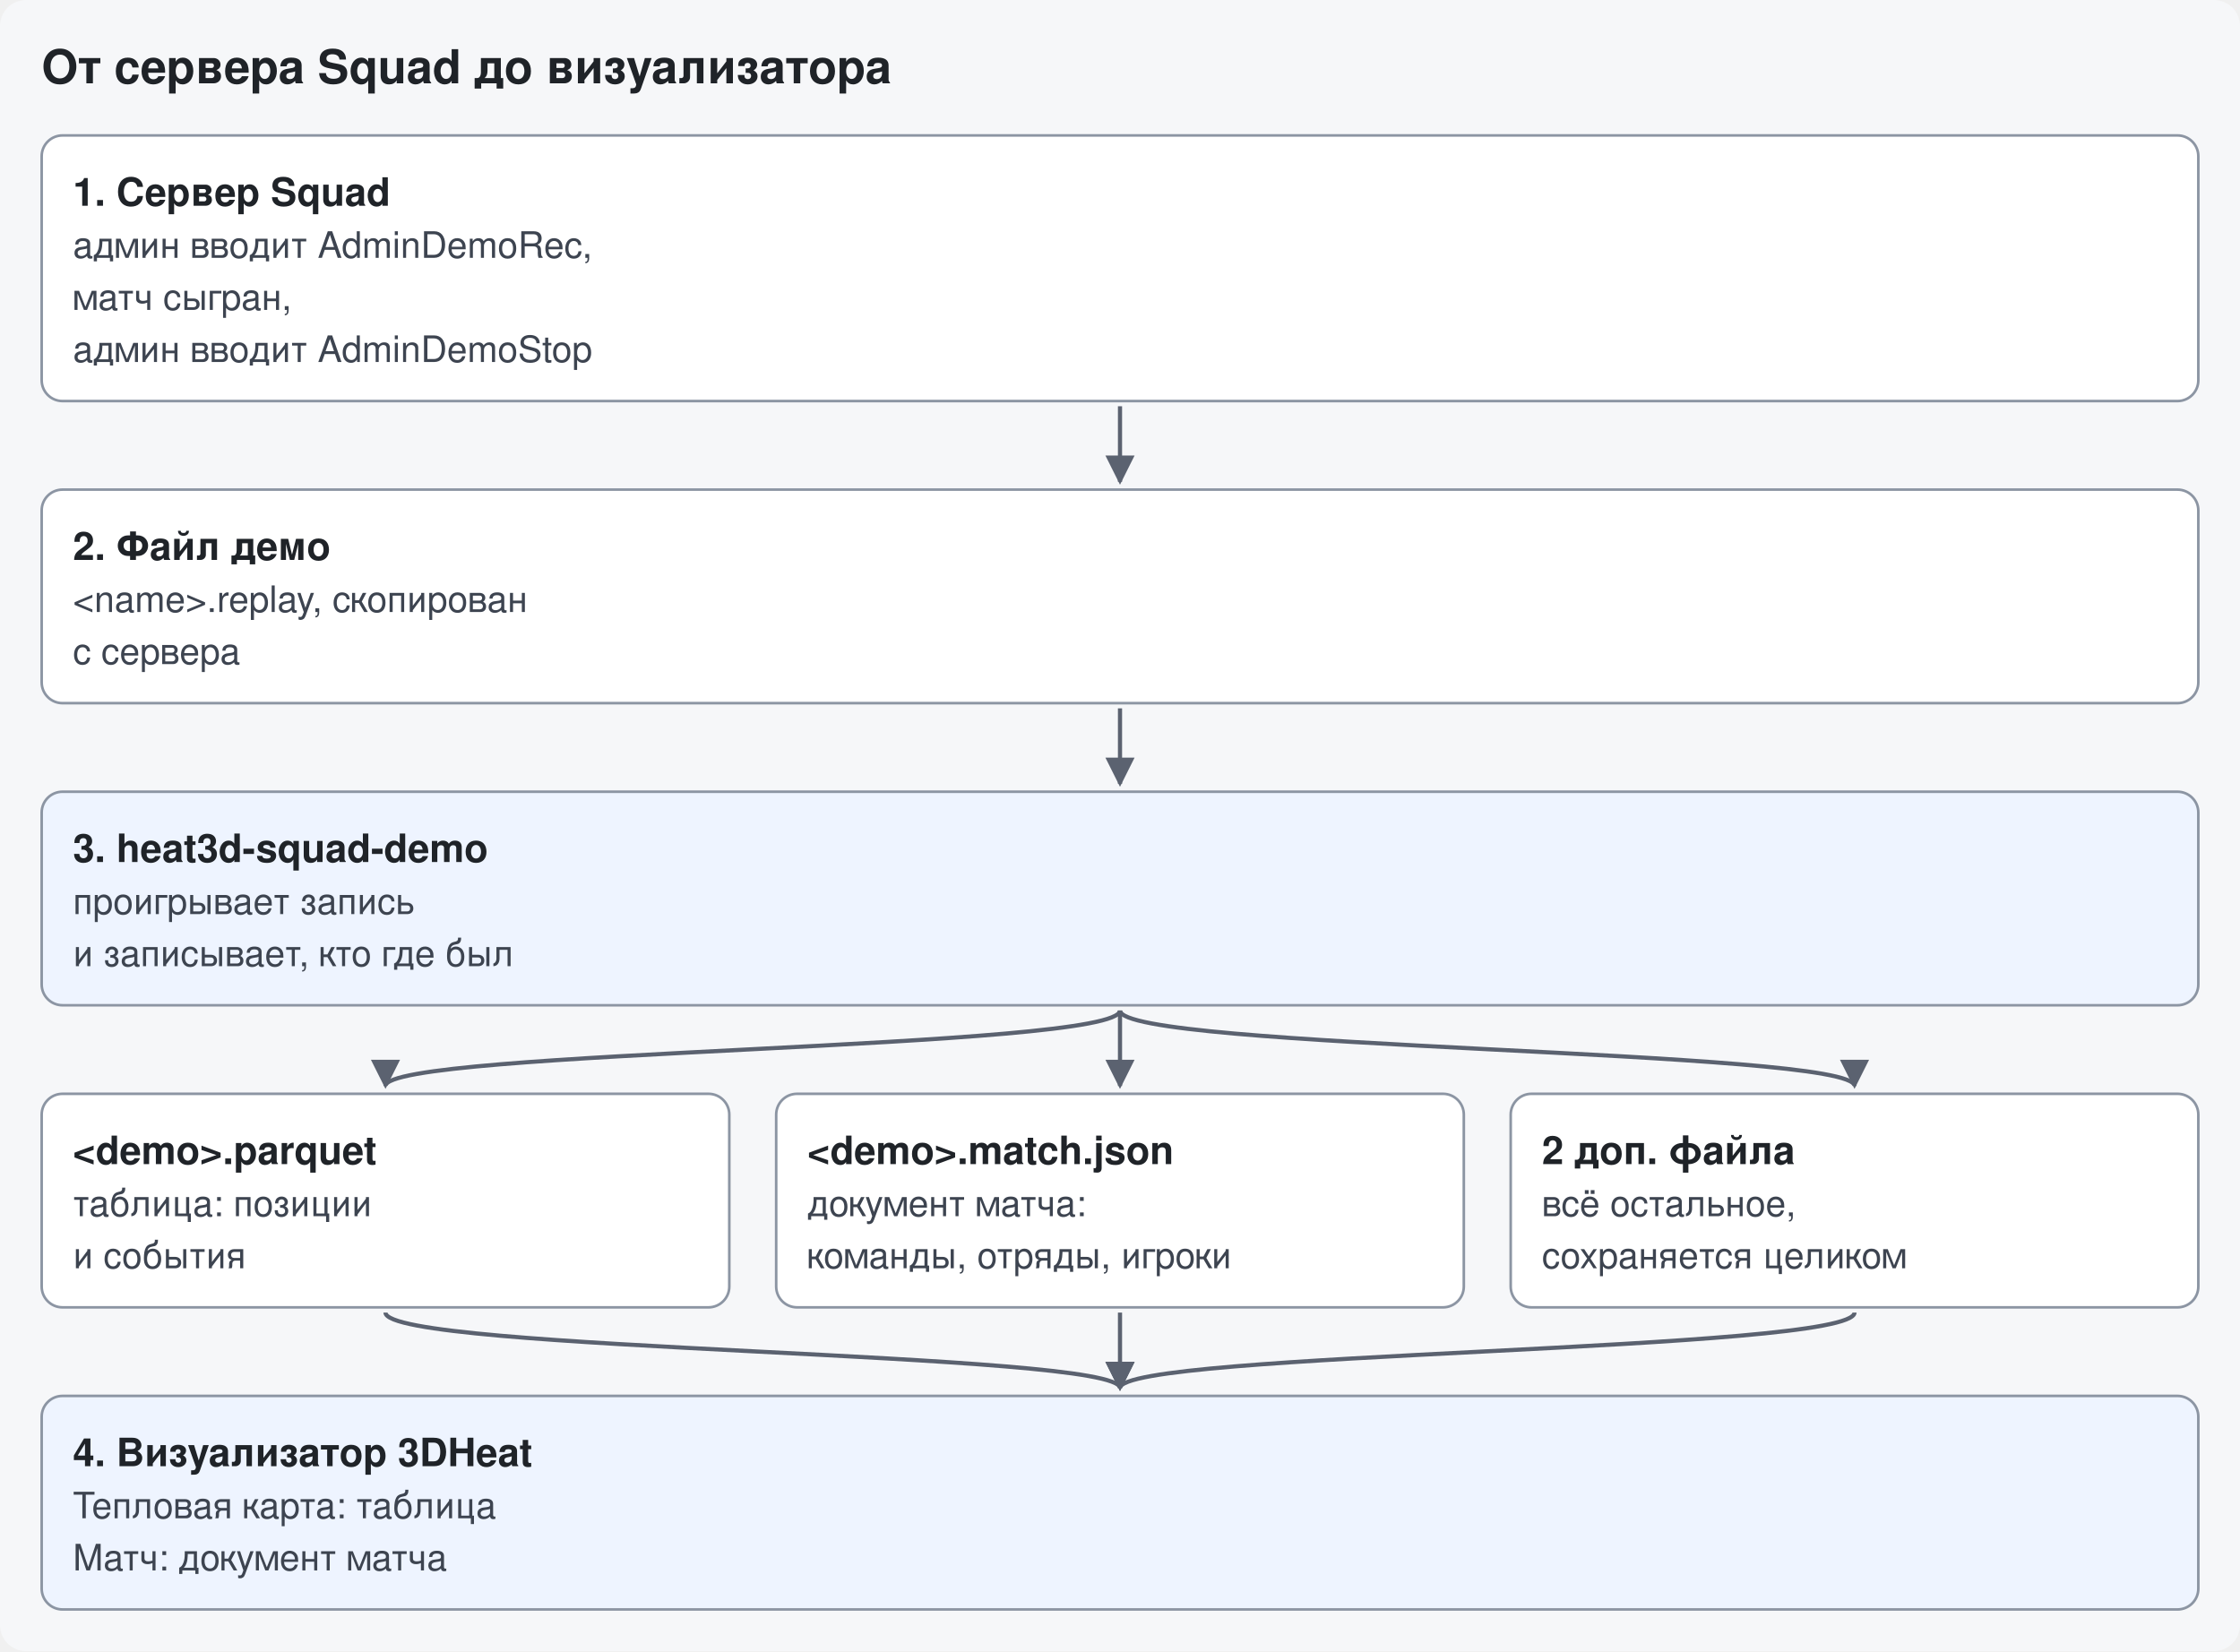
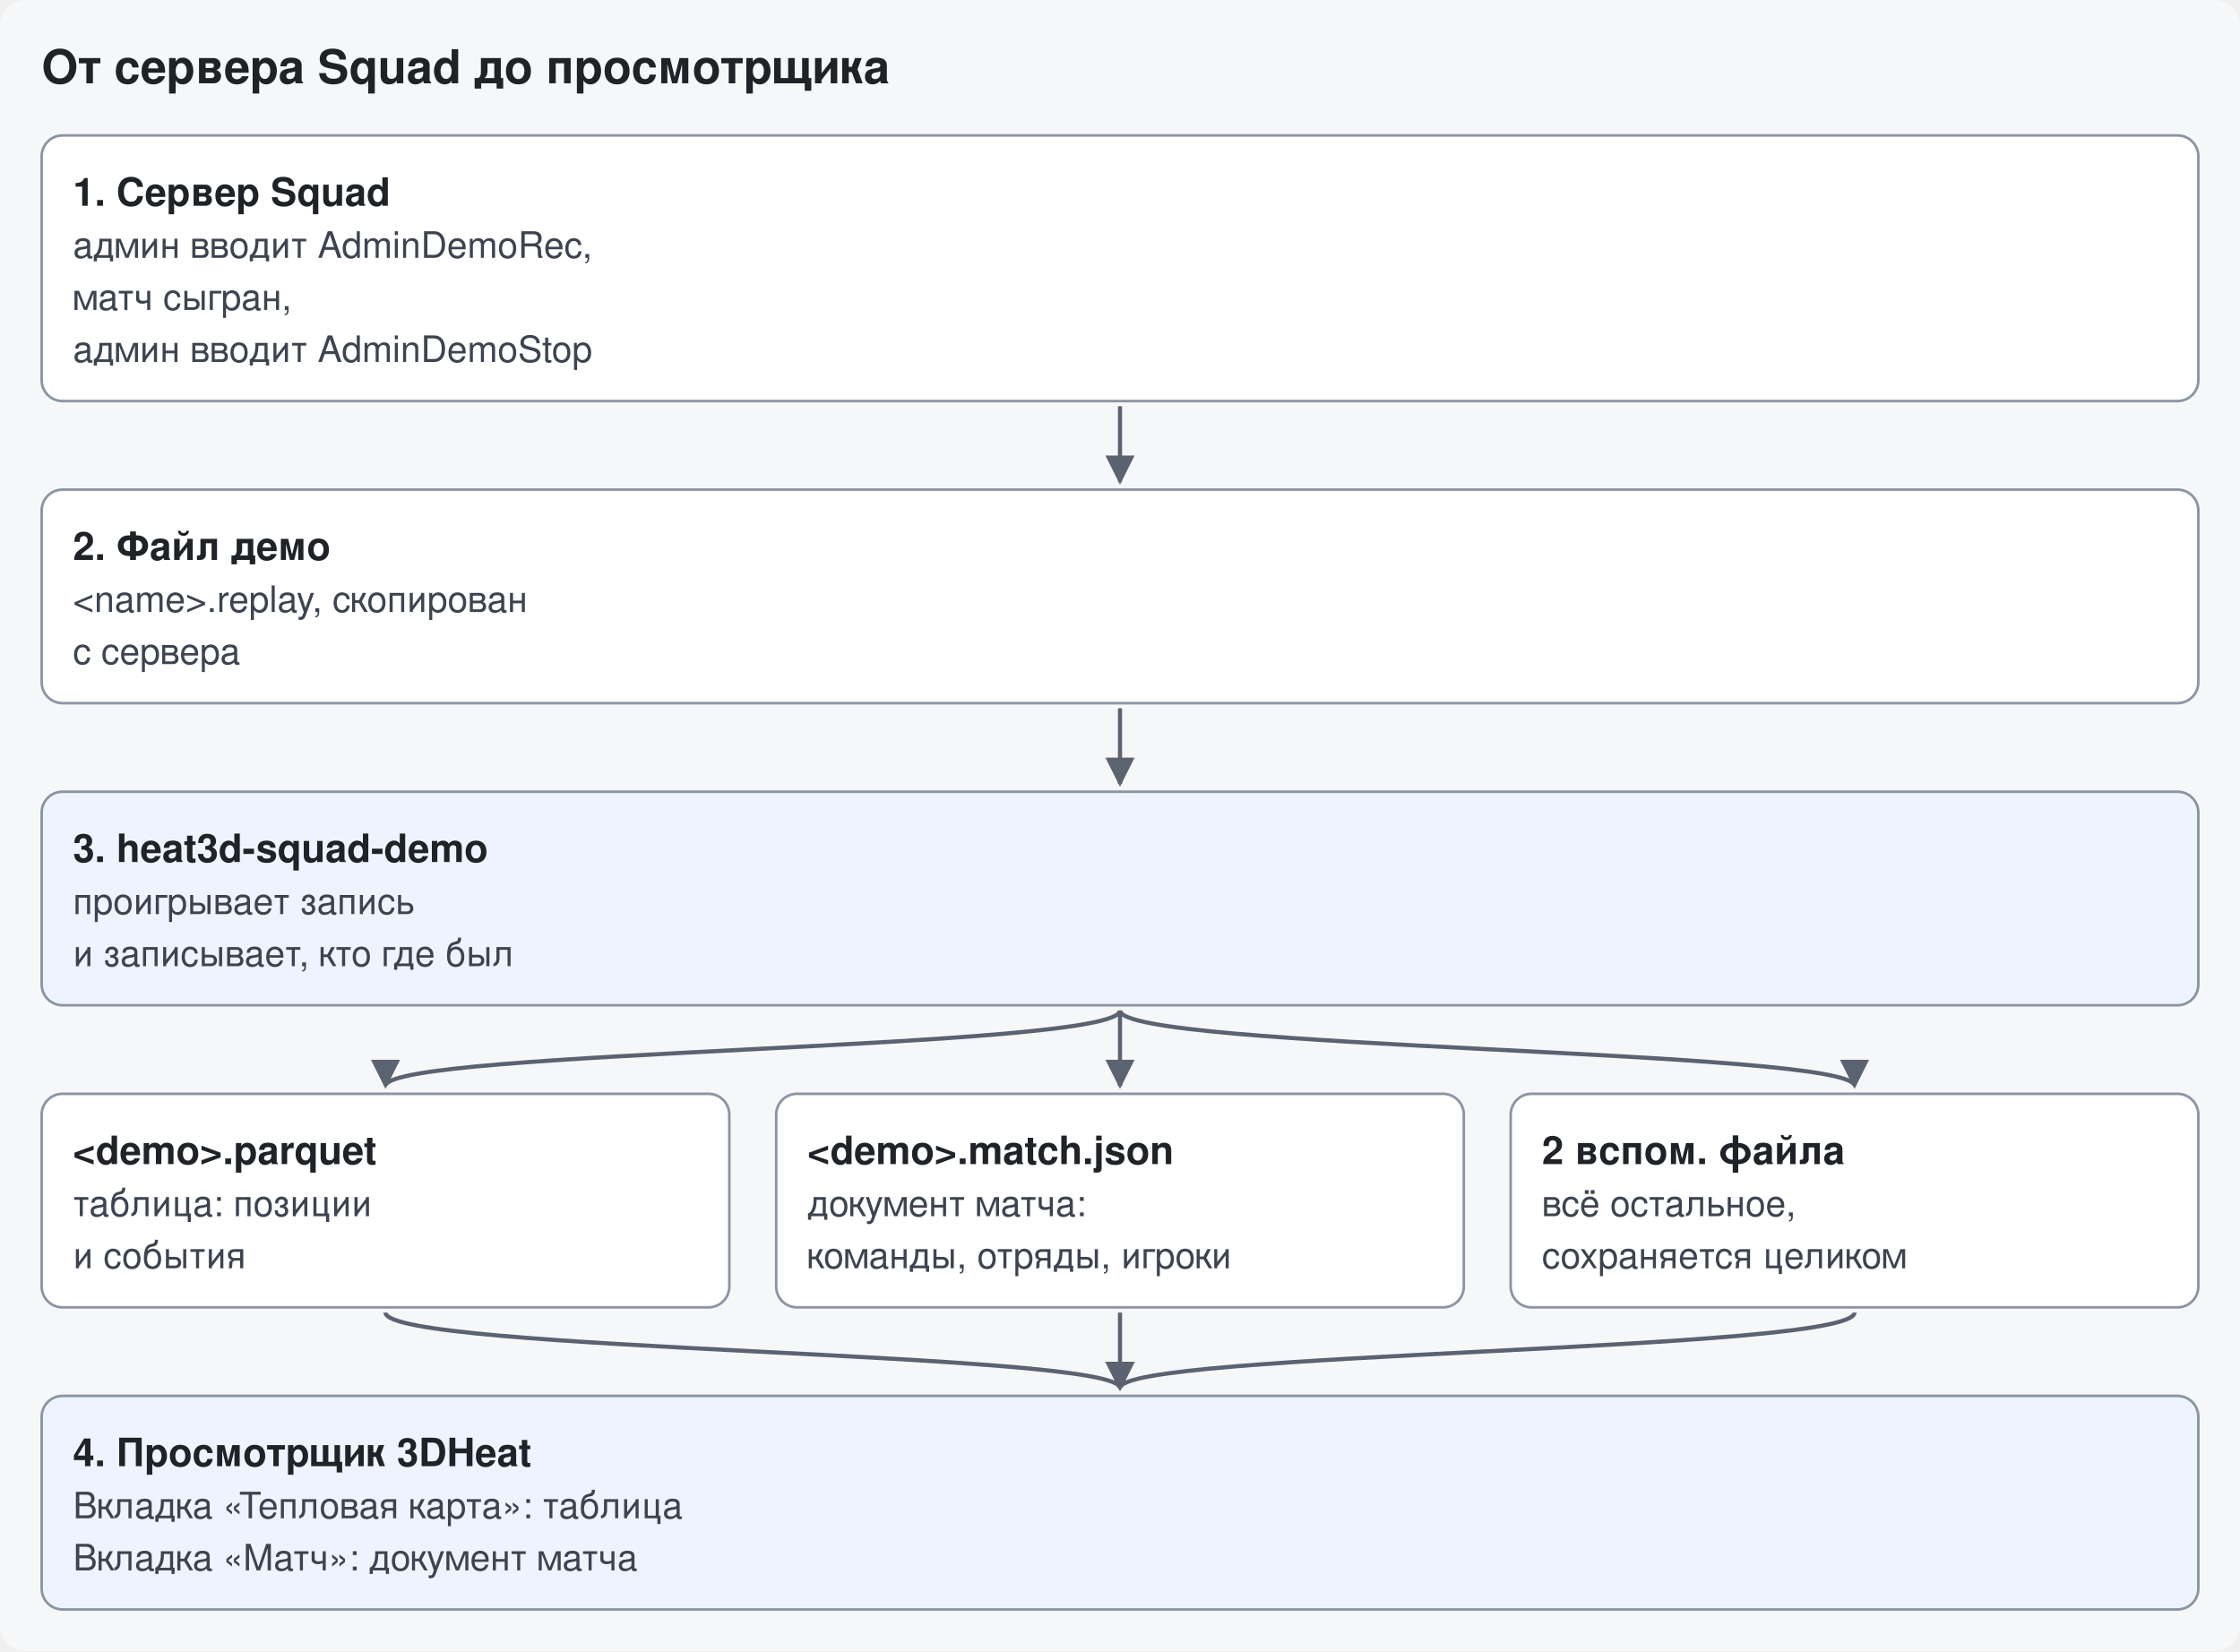
<svg xmlns="http://www.w3.org/2000/svg" width="860" height="634" viewBox="0 0 860 634" font-family="Segoe UI,Helvetica,Arial,sans-serif">
  <defs>
    <marker id="a" viewBox="0 0 10 10" refX="9" refY="5" markerWidth="7" markerHeight="7" orient="auto">
      <path d="M0,0L10,5L0,10z" fill="#5b6270" />
    </marker>
  </defs>
  <rect width="860" height="634" rx="10" fill="#f6f7f9" />
-   <text x="16" y="32" font-size="18" fill="#1f2328" font-weight="600">От сервера Squad до визуализатора</text>
+   <text x="16" y="32" font-size="18" fill="#1f2328" font-weight="600">От сервера Squad до просмотрщика</text>
  <rect x="16" y="52" width="828" height="102" rx="8" fill="#ffffff" stroke="#8c95a3" />
  <text x="28" y="79" font-size="15" fill="#1f2328" font-weight="600">1. Сервер Squad</text>
  <text x="28" y="99" font-size="14" fill="#3d4450">админ вводит AdminDemoRec,</text>
  <text x="28" y="119" font-size="14" fill="#3d4450">матч сыгран,</text>
  <text x="28" y="139" font-size="14" fill="#3d4450">админ вводит AdminDemoStop</text>
  <rect x="16" y="188" width="828" height="82" rx="8" fill="#ffffff" stroke="#8c95a3" />
  <text x="28" y="215" font-size="15" fill="#1f2328" font-weight="600">2. Файл демо</text>
  <text x="28" y="235" font-size="14" fill="#3d4450">&lt;name&gt;.replay, скопирован</text>
  <text x="28" y="255" font-size="14" fill="#3d4450">с сервера</text>
  <path d="M430,156 C430,171.0 430,171.0 430,185" fill="none" stroke="#5b6270" stroke-width="1.6" marker-end="url(#a)" />
  <rect x="16" y="304" width="828" height="82" rx="8" fill="#eef4ff" stroke="#8c95a3" />
  <text x="28" y="331" font-size="15" fill="#1f2328" font-weight="600">3. heat3d-squad-demo</text>
  <text x="28" y="351" font-size="14" fill="#3d4450">проигрывает запись</text>
  <text x="28" y="371" font-size="14" fill="#3d4450">и записывает, кто где был</text>
  <path d="M430,272 C430,287.0 430,287.0 430,301" fill="none" stroke="#5b6270" stroke-width="1.6" marker-end="url(#a)" />
  <rect x="16" y="420" width="264" height="82" rx="8" fill="#ffffff" stroke="#8c95a3" />
  <text x="28" y="447" font-size="15" fill="#1f2328" font-weight="600">&lt;demo&gt;.parquet</text>
  <text x="28" y="467" font-size="14" fill="#3d4450">таблица: позиции</text>
  <text x="28" y="487" font-size="14" fill="#3d4450">и события</text>
  <rect x="298" y="420" width="264" height="82" rx="8" fill="#ffffff" stroke="#8c95a3" />
  <text x="310" y="447" font-size="15" fill="#1f2328" font-weight="600">&lt;demo&gt;.match.json</text>
  <text x="310" y="467" font-size="14" fill="#3d4450">документ матча:</text>
  <text x="310" y="487" font-size="14" fill="#3d4450">команды, отряды, игроки</text>
  <rect x="580" y="420" width="264" height="82" rx="8" fill="#ffffff" stroke="#8c95a3" />
-   <text x="592" y="447" font-size="15" fill="#1f2328" font-weight="600">2 доп. файла</text>
+   <text x="592" y="447" font-size="15" fill="#1f2328" font-weight="600">2 вспом. файла</text>
  <text x="592" y="467" font-size="14" fill="#3d4450">всё остальное,</text>
  <text x="592" y="487" font-size="14" fill="#3d4450">сохраняется целиком</text>
  <path d="M430,388 C430,403.0 148,403.0 148,417" fill="none" stroke="#5b6270" stroke-width="1.6" marker-end="url(#a)" />
  <path d="M430,388 C430,403.0 430,403.0 430,417" fill="none" stroke="#5b6270" stroke-width="1.6" marker-end="url(#a)" />
  <path d="M430,388 C430,403.0 712,403.0 712,417" fill="none" stroke="#5b6270" stroke-width="1.6" marker-end="url(#a)" />
  <rect x="16" y="536" width="828" height="82" rx="8" fill="#eef4ff" stroke="#8c95a3" />
-   <text x="28" y="563" font-size="15" fill="#1f2328" font-weight="600">4. Визуализатор 3DHeat</text>
-   <text x="28" y="583" font-size="14" fill="#3d4450">Тепловая карта: таблица</text>
-   <text x="28" y="603" font-size="14" fill="#3d4450">Матч: документ матча</text>
+   <text x="28" y="563" font-size="15" fill="#1f2328" font-weight="600">4. Просмотрщик 3DHeat</text>
+   <text x="28" y="583" font-size="14" fill="#3d4450">Вкладка «Тепловая карта»: таблица</text>
+   <text x="28" y="603" font-size="14" fill="#3d4450">Вкладка «Матч»: документ матча</text>
  <path d="M148,504 C148,519.0 430,519.0 430,533" fill="none" stroke="#5b6270" stroke-width="1.6" marker-end="url(#a)" />
  <path d="M430,504 C430,519.0 430,519.0 430,533" fill="none" stroke="#5b6270" stroke-width="1.6" marker-end="url(#a)" />
  <path d="M712,504 C712,519.0 430,519.0 430,533" fill="none" stroke="#5b6270" stroke-width="1.6" marker-end="url(#a)" />
</svg>
